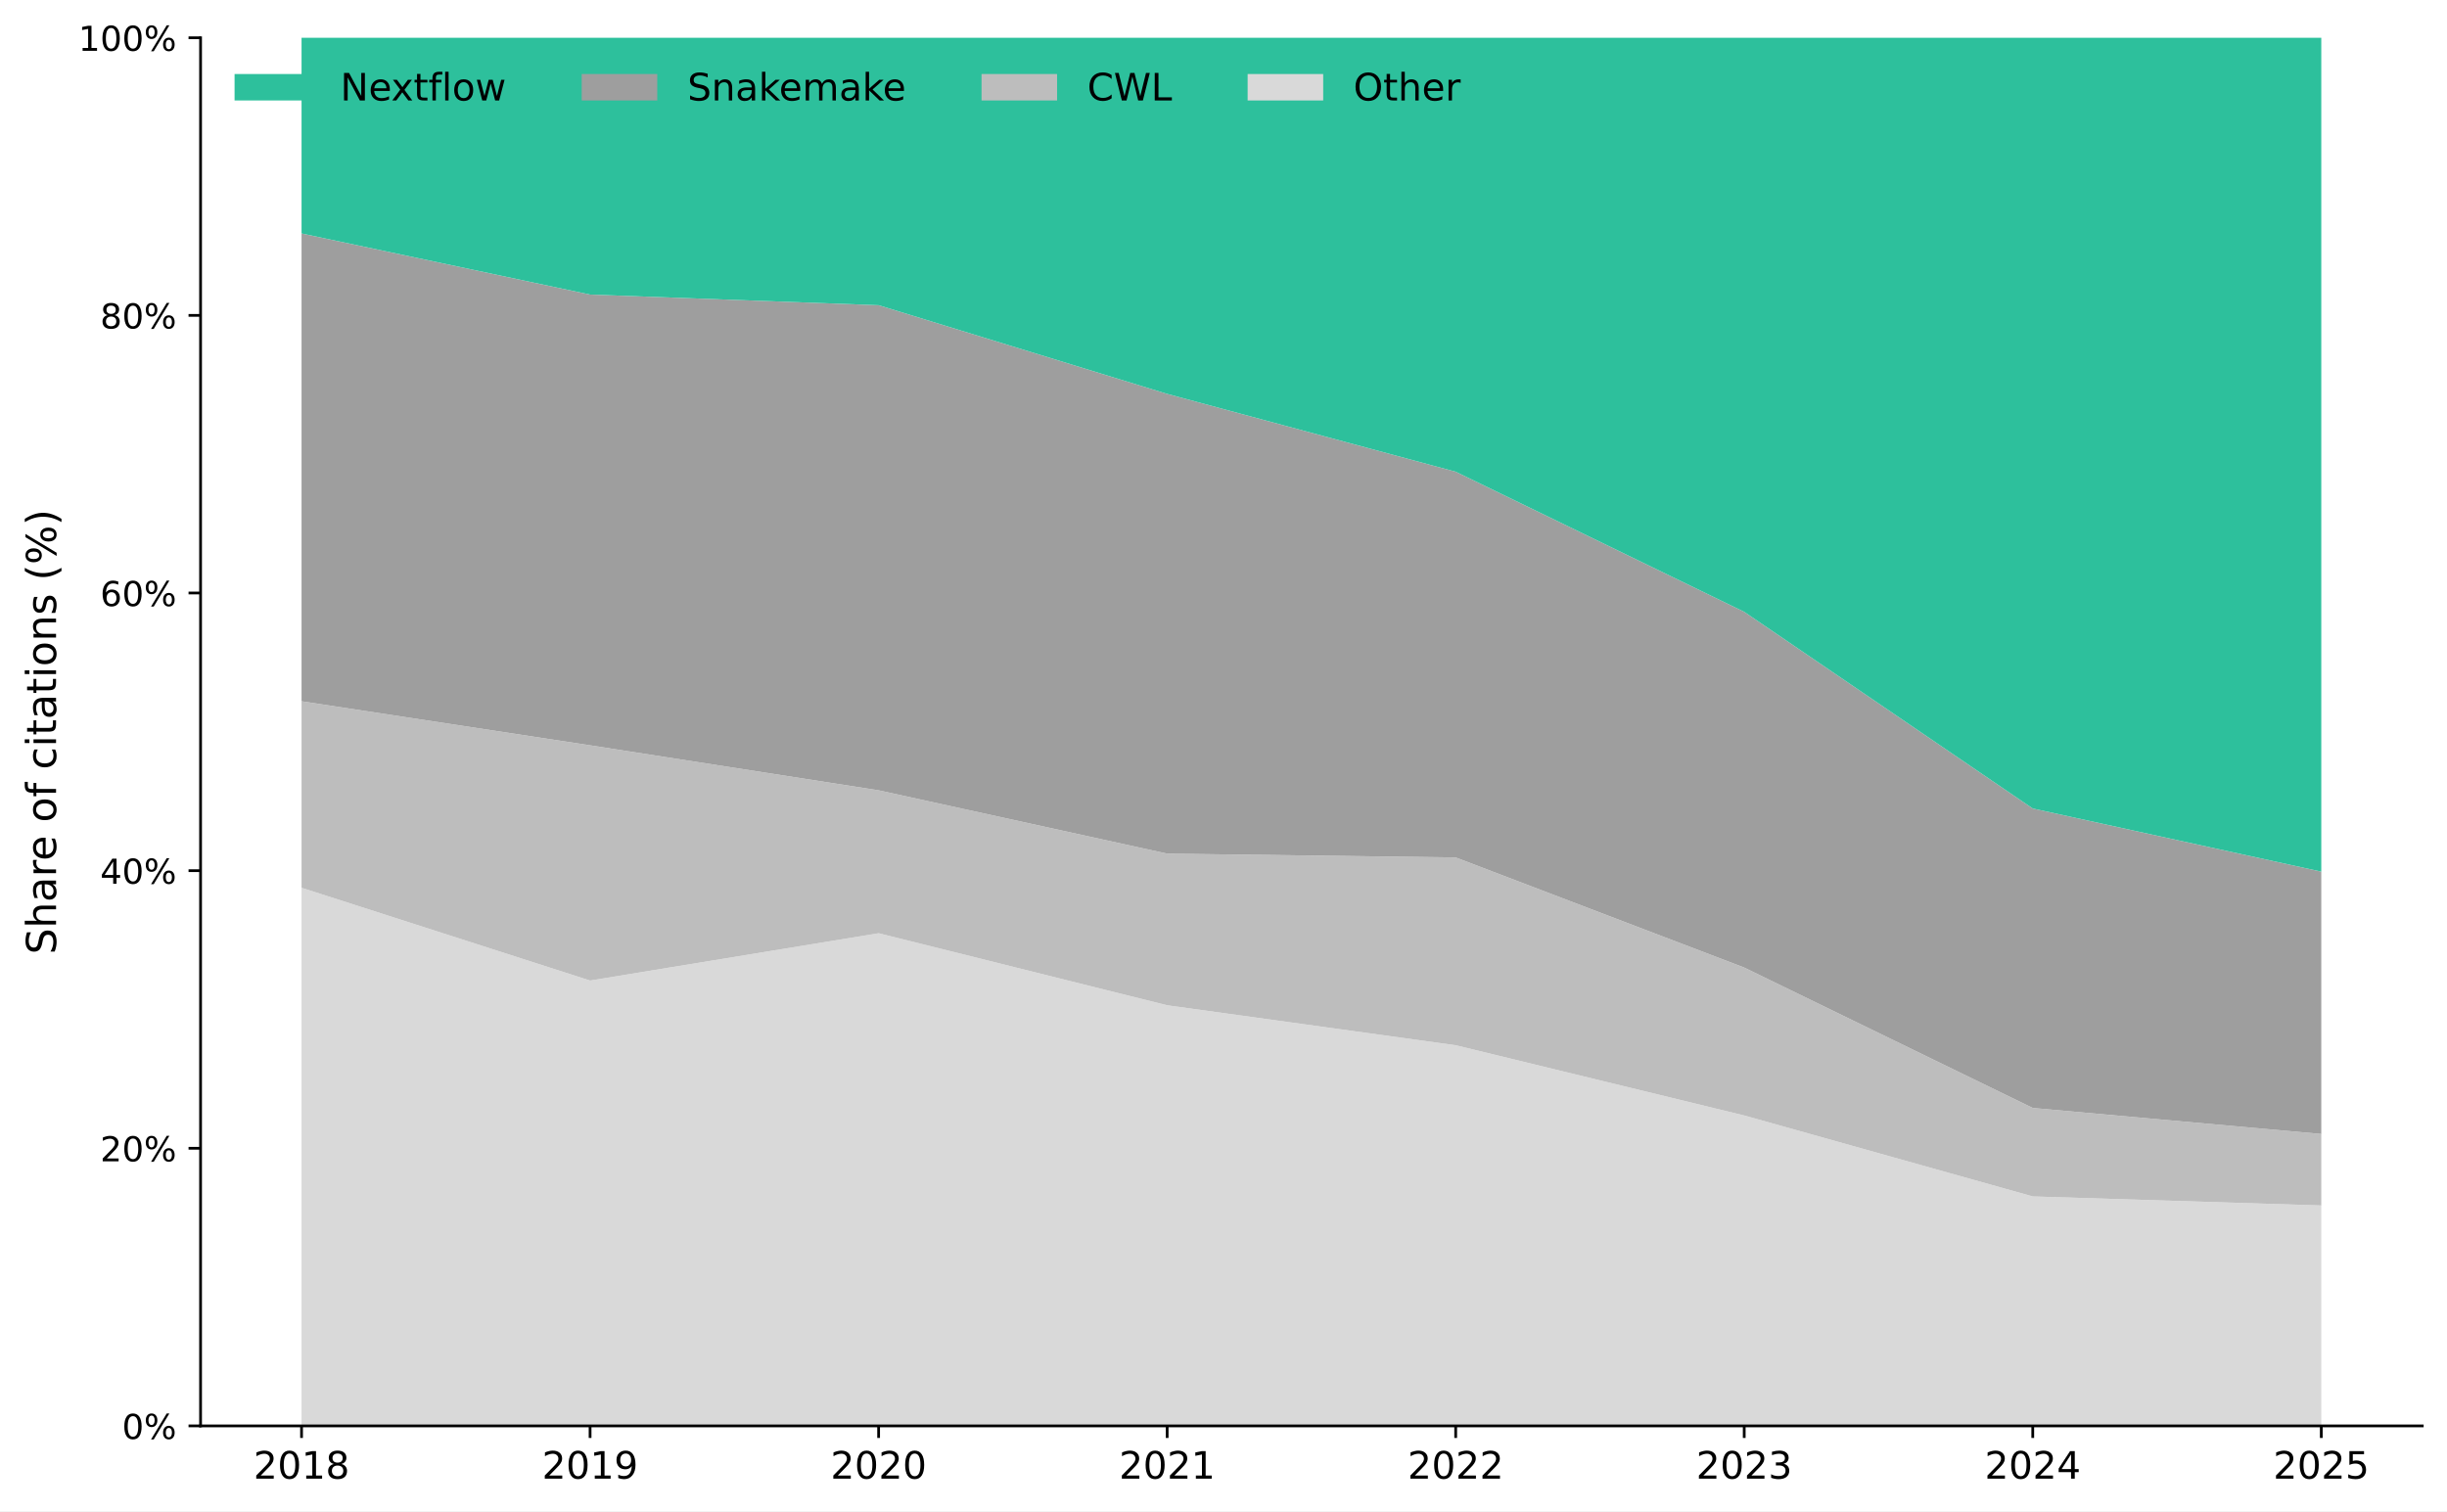
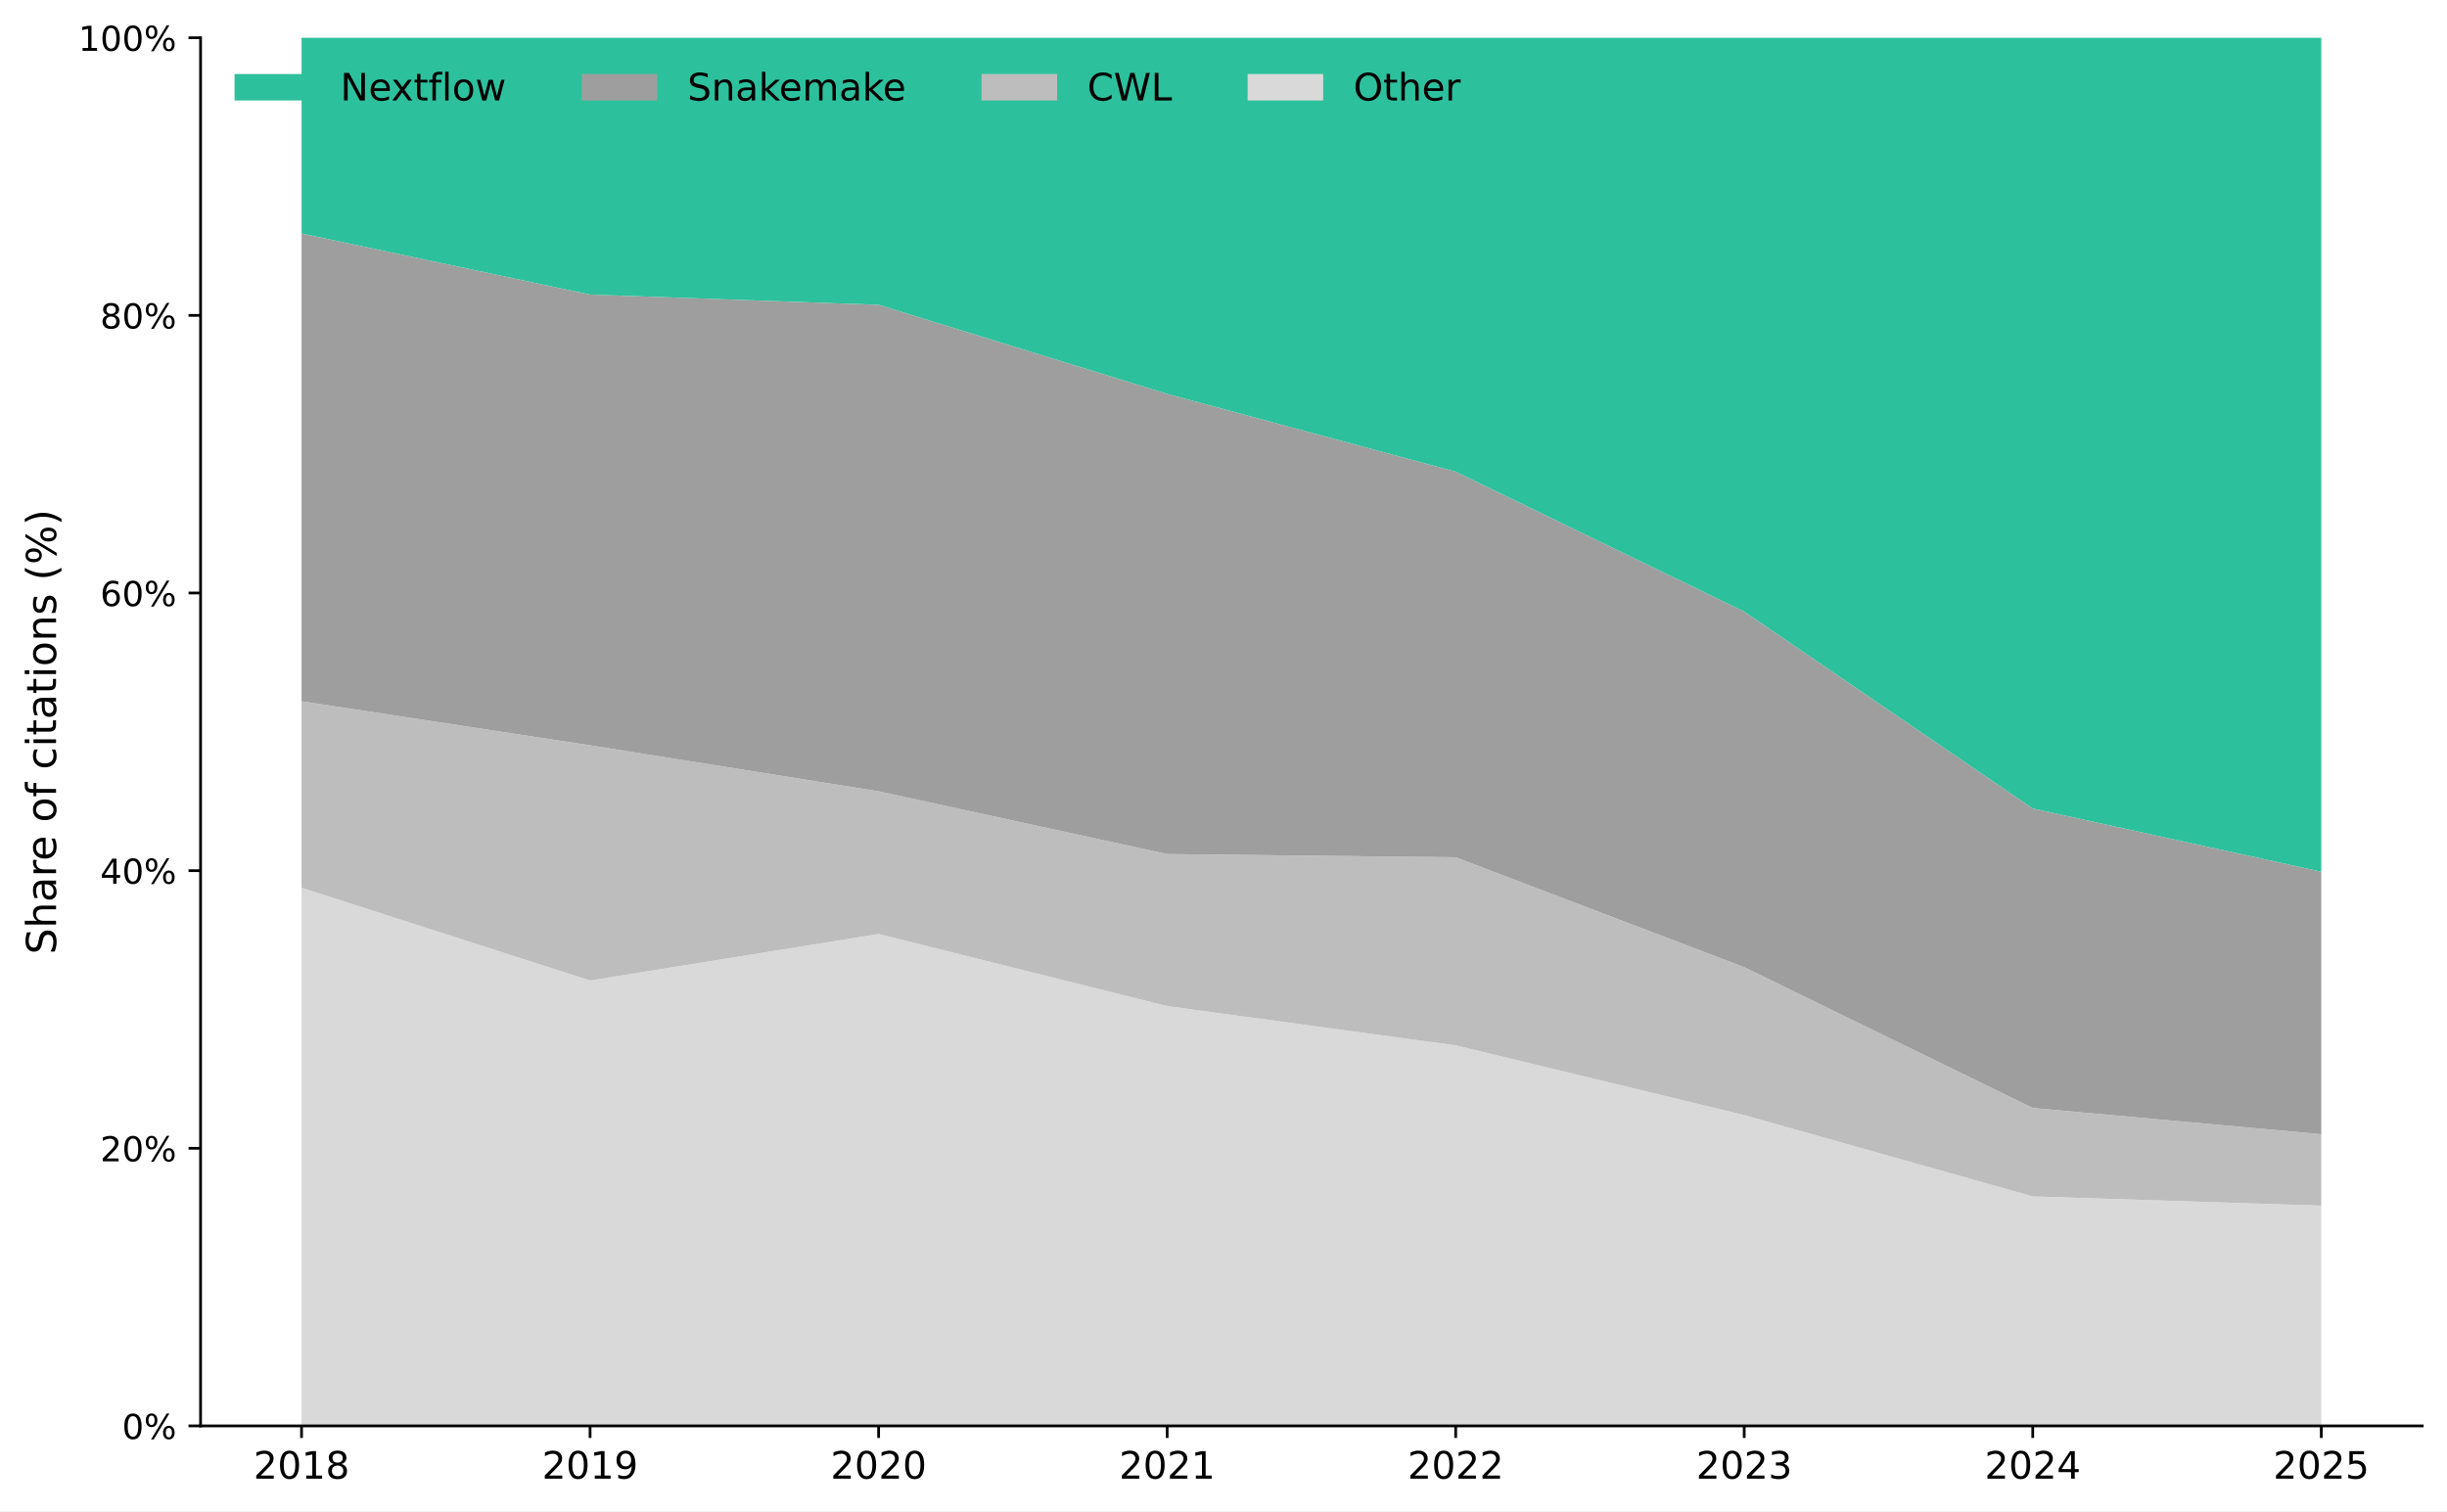
<svg xmlns="http://www.w3.org/2000/svg" xmlns:xlink="http://www.w3.org/1999/xlink" width="712.548pt" height="440.125pt" viewBox="0 0 712.548 440.125" version="1.1">
  <defs>
    <style type="text/css">*{stroke-linejoin: round; stroke-linecap: butt}</style>
  </defs>
  <g id="figure_1">
    <g id="patch_1">
      <path d="M -0 440.125  L 712.548 440.125  L 712.548 0  L -0 0  z " style="fill: #ffffff" />
    </g>
    <g id="axes_1">
      <g id="patch_2">
        <path d="M 58.403 415.279  L 705.348 415.279  L 705.348 10.999  L 58.403 10.999  z " style="fill: #ffffff" />
      </g>
      <g id="FillBetweenPolyCollection_1">
-         <path d="M 87.809 258.554  L 87.809 415.279  L 171.828 415.279  L 255.847 415.279  L 339.866 415.279  L 423.885 415.279  L 507.904 415.279  L 591.922 415.279  L 675.941 415.279  L 675.941 351.078  L 675.941 351.078  L 591.922 348.445  L 507.904 324.869  L 423.885 304.416  L 339.866 292.776  L 255.847 271.795  L 171.828 285.575  L 87.809 258.554  z " clip-path="url(#pa1853ed774)" style="fill: #d9d9d9" />
+         <path d="M 87.809 258.554  L 87.809 415.279  L 171.828 415.279  L 255.847 415.279  L 339.866 415.279  L 423.885 415.279  L 507.904 415.279  L 591.922 415.279  L 675.941 415.279  L 675.941 351.13  L 675.941 351.13  L 591.922 348.445  L 507.904 324.756  L 423.885 304.449  L 339.866 293.018  L 255.847 272.018  L 171.828 285.575  L 87.809 258.554  z " clip-path="url(#p657e60213e)" style="fill: #d9d9d9" />
      </g>
      <g id="FillBetweenPolyCollection_2">
-         <path d="M 87.809 204.234  L 87.809 258.554  L 171.828 285.575  L 255.847 271.795  L 339.866 292.776  L 423.885 304.416  L 507.904 324.869  L 591.922 348.445  L 675.941 351.078  L 675.941 330.259  L 675.941 330.259  L 591.922 322.682  L 507.904 281.789  L 423.885 249.724  L 339.866 248.611  L 255.847 230.168  L 171.828 217.062  L 87.809 204.234  z " clip-path="url(#pa1853ed774)" style="fill: #bdbdbd" />
+         <path d="M 87.809 204.234  L 87.809 258.554  L 171.828 285.575  L 255.847 272.018  L 339.866 293.018  L 423.885 304.449  L 507.904 324.756  L 591.922 348.445  L 675.941 351.13  L 675.941 330.328  L 675.941 330.328  L 591.922 322.682  L 507.904 281.691  L 423.885 249.682  L 339.866 248.741  L 255.847 230.457  L 171.828 217.062  L 87.809 204.234  z " clip-path="url(#p657e60213e)" style="fill: #bdbdbd" />
      </g>
      <g id="FillBetweenPolyCollection_3">
-         <path d="M 87.809 67.99  L 87.809 204.234  L 171.828 217.062  L 255.847 230.168  L 339.866 248.611  L 423.885 249.724  L 507.904 281.789  L 591.922 322.682  L 675.941 330.259  L 675.941 253.851  L 675.941 253.851  L 591.922 235.47  L 507.904 178.191  L 423.885 137.383  L 339.866 114.717  L 255.847 88.891  L 171.828 85.788  L 87.809 67.99  z " clip-path="url(#pa1853ed774)" style="fill: #9e9e9e" />
+         <path d="M 87.809 67.99  L 87.809 204.234  L 171.828 217.062  L 255.847 230.457  L 339.866 248.741  L 423.885 249.682  L 507.904 281.691  L 591.922 322.682  L 675.941 330.328  L 675.941 253.872  L 675.941 253.872  L 591.922 235.47  L 507.904 178.131  L 423.885 137.371  L 339.866 114.712  L 255.847 88.77  L 171.828 85.788  L 87.809 67.99  z " clip-path="url(#p657e60213e)" style="fill: #9e9e9e" />
      </g>
      <g id="FillBetweenPolyCollection_4">
-         <path d="M 87.809 10.999  L 87.809 67.99  L 171.828 85.788  L 255.847 88.891  L 339.866 114.717  L 423.885 137.383  L 507.904 178.191  L 591.922 235.47  L 675.941 253.851  L 675.941 10.999  L 675.941 10.999  L 591.922 10.999  L 507.904 10.999  L 423.885 10.999  L 339.866 10.999  L 255.847 10.999  L 171.828 10.999  L 87.809 10.999  z " clip-path="url(#pa1853ed774)" style="fill: #2dc09c" />
+         <path d="M 87.809 10.999  L 87.809 67.99  L 171.828 85.788  L 255.847 88.77  L 339.866 114.712  L 423.885 137.371  L 507.904 178.131  L 591.922 235.47  L 675.941 253.872  L 675.941 10.999  L 675.941 10.999  L 591.922 10.999  L 507.904 10.999  L 423.885 10.999  L 339.866 10.999  L 255.847 10.999  L 171.828 10.999  L 87.809 10.999  z " clip-path="url(#p657e60213e)" style="fill: #2dc09c" />
      </g>
      <g id="matplotlib.axis_1">
        <g id="xtick_1">
          <g id="line2d_1">
            <defs>
-               <path id="m1a00073adc" d="M 0 0  L 0 3.5  " style="stroke: #000000; stroke-width: 0.8" />
-             </defs>
-             <g>
-               <use xlink:href="#m1a00073adc" x="87.809" y="415.279" style="stroke: #000000; stroke-width: 0.8" />
+               <path id="ma1d5e01284" d="M 0 0  L 0 3.5  " style="stroke: #000000; stroke-width: 0.8" />
+             </defs>
+             <g>
+               <use xlink:href="#ma1d5e01284" x="87.809" y="415.279" style="stroke: #000000; stroke-width: 0.8" />
            </g>
          </g>
          <g id="text_1">
            <g transform="translate(73.8119 430.6375) scale(0.11 -0.11)">
              <defs>
                <path id="DejaVuSans-32" d="M 1228 531  L 3431 531  L 3431 0  L 469 0  L 469 531  Q 828 903 1448 1529  Q 2069 2156 2228 2338  Q 2531 2678 2651 2914  Q 2772 3150 2772 3378  Q 2772 3750 2511 3984  Q 2250 4219 1831 4219  Q 1534 4219 1204 4116  Q 875 4013 500 3803  L 500 4441  Q 881 4594 1212 4672  Q 1544 4750 1819 4750  Q 2544 4750 2975 4387  Q 3406 4025 3406 3419  Q 3406 3131 3298 2873  Q 3191 2616 2906 2266  Q 2828 2175 2409 1742  Q 1991 1309 1228 531  z " transform="scale(0.015625)" />
                <path id="DejaVuSans-30" d="M 2034 4250  Q 1547 4250 1301 3770  Q 1056 3291 1056 2328  Q 1056 1369 1301 889  Q 1547 409 2034 409  Q 2525 409 2770 889  Q 3016 1369 3016 2328  Q 3016 3291 2770 3770  Q 2525 4250 2034 4250  z M 2034 4750  Q 2819 4750 3233 4129  Q 3647 3509 3647 2328  Q 3647 1150 3233 529  Q 2819 -91 2034 -91  Q 1250 -91 836 529  Q 422 1150 422 2328  Q 422 3509 836 4129  Q 1250 4750 2034 4750  z " transform="scale(0.015625)" />
                <path id="DejaVuSans-31" d="M 794 531  L 1825 531  L 1825 4091  L 703 3866  L 703 4441  L 1819 4666  L 2450 4666  L 2450 531  L 3481 531  L 3481 0  L 794 0  L 794 531  z " transform="scale(0.015625)" />
                <path id="DejaVuSans-38" d="M 2034 2216  Q 1584 2216 1326 1975  Q 1069 1734 1069 1313  Q 1069 891 1326 650  Q 1584 409 2034 409  Q 2484 409 2743 651  Q 3003 894 3003 1313  Q 3003 1734 2745 1975  Q 2488 2216 2034 2216  z M 1403 2484  Q 997 2584 770 2862  Q 544 3141 544 3541  Q 544 4100 942 4425  Q 1341 4750 2034 4750  Q 2731 4750 3128 4425  Q 3525 4100 3525 3541  Q 3525 3141 3298 2862  Q 3072 2584 2669 2484  Q 3125 2378 3379 2068  Q 3634 1759 3634 1313  Q 3634 634 3220 271  Q 2806 -91 2034 -91  Q 1263 -91 848 271  Q 434 634 434 1313  Q 434 1759 690 2068  Q 947 2378 1403 2484  z M 1172 3481  Q 1172 3119 1398 2916  Q 1625 2713 2034 2713  Q 2441 2713 2670 2916  Q 2900 3119 2900 3481  Q 2900 3844 2670 4047  Q 2441 4250 2034 4250  Q 1625 4250 1398 4047  Q 1172 3844 1172 3481  z " transform="scale(0.015625)" />
              </defs>
              <use xlink:href="#DejaVuSans-32" />
              <use xlink:href="#DejaVuSans-30" transform="translate(63.62305 0)" />
              <use xlink:href="#DejaVuSans-31" transform="translate(127.2461 0)" />
              <use xlink:href="#DejaVuSans-38" transform="translate(190.8691 0)" />
            </g>
          </g>
        </g>
        <g id="xtick_2">
          <g id="line2d_2">
            <g>
-               <use xlink:href="#m1a00073adc" x="171.828" y="415.279" style="stroke: #000000; stroke-width: 0.8" />
+               <use xlink:href="#ma1d5e01284" x="171.828" y="415.279" style="stroke: #000000; stroke-width: 0.8" />
            </g>
          </g>
          <g id="text_2">
            <g transform="translate(157.8307 430.6375) scale(0.11 -0.11)">
              <defs>
                <path id="DejaVuSans-39" d="M 703 97  L 703 672  Q 941 559 1184 500  Q 1428 441 1663 441  Q 2288 441 2617 861  Q 2947 1281 2994 2138  Q 2813 1869 2534 1725  Q 2256 1581 1919 1581  Q 1219 1581 811 2004  Q 403 2428 403 3163  Q 403 3881 828 4315  Q 1253 4750 1959 4750  Q 2769 4750 3195 4129  Q 3622 3509 3622 2328  Q 3622 1225 3098 567  Q 2575 -91 1691 -91  Q 1453 -91 1209 -44  Q 966 3 703 97  z M 1959 2075  Q 2384 2075 2632 2365  Q 2881 2656 2881 3163  Q 2881 3666 2632 3958  Q 2384 4250 1959 4250  Q 1534 4250 1286 3958  Q 1038 3666 1038 3163  Q 1038 2656 1286 2365  Q 1534 2075 1959 2075  z " transform="scale(0.015625)" />
              </defs>
              <use xlink:href="#DejaVuSans-32" />
              <use xlink:href="#DejaVuSans-30" transform="translate(63.62305 0)" />
              <use xlink:href="#DejaVuSans-31" transform="translate(127.2461 0)" />
              <use xlink:href="#DejaVuSans-39" transform="translate(190.8691 0)" />
            </g>
          </g>
        </g>
        <g id="xtick_3">
          <g id="line2d_3">
            <g>
-               <use xlink:href="#m1a00073adc" x="255.847" y="415.279" style="stroke: #000000; stroke-width: 0.8" />
+               <use xlink:href="#ma1d5e01284" x="255.847" y="415.279" style="stroke: #000000; stroke-width: 0.8" />
            </g>
          </g>
          <g id="text_3">
            <g transform="translate(241.8496 430.6375) scale(0.11 -0.11)">
              <use xlink:href="#DejaVuSans-32" />
              <use xlink:href="#DejaVuSans-30" transform="translate(63.62305 0)" />
              <use xlink:href="#DejaVuSans-32" transform="translate(127.2461 0)" />
              <use xlink:href="#DejaVuSans-30" transform="translate(190.8691 0)" />
            </g>
          </g>
        </g>
        <g id="xtick_4">
          <g id="line2d_4">
            <g>
-               <use xlink:href="#m1a00073adc" x="339.866" y="415.279" style="stroke: #000000; stroke-width: 0.8" />
+               <use xlink:href="#ma1d5e01284" x="339.866" y="415.279" style="stroke: #000000; stroke-width: 0.8" />
            </g>
          </g>
          <g id="text_4">
            <g transform="translate(325.8684 430.6375) scale(0.11 -0.11)">
              <use xlink:href="#DejaVuSans-32" />
              <use xlink:href="#DejaVuSans-30" transform="translate(63.62305 0)" />
              <use xlink:href="#DejaVuSans-32" transform="translate(127.2461 0)" />
              <use xlink:href="#DejaVuSans-31" transform="translate(190.8691 0)" />
            </g>
          </g>
        </g>
        <g id="xtick_5">
          <g id="line2d_5">
            <g>
-               <use xlink:href="#m1a00073adc" x="423.885" y="415.279" style="stroke: #000000; stroke-width: 0.8" />
+               <use xlink:href="#ma1d5e01284" x="423.885" y="415.279" style="stroke: #000000; stroke-width: 0.8" />
            </g>
          </g>
          <g id="text_5">
            <g transform="translate(409.8872 430.6375) scale(0.11 -0.11)">
              <use xlink:href="#DejaVuSans-32" />
              <use xlink:href="#DejaVuSans-30" transform="translate(63.62305 0)" />
              <use xlink:href="#DejaVuSans-32" transform="translate(127.2461 0)" />
              <use xlink:href="#DejaVuSans-32" transform="translate(190.8691 0)" />
            </g>
          </g>
        </g>
        <g id="xtick_6">
          <g id="line2d_6">
            <g>
-               <use xlink:href="#m1a00073adc" x="507.904" y="415.279" style="stroke: #000000; stroke-width: 0.8" />
+               <use xlink:href="#ma1d5e01284" x="507.904" y="415.279" style="stroke: #000000; stroke-width: 0.8" />
            </g>
          </g>
          <g id="text_6">
            <g transform="translate(493.9061 430.6375) scale(0.11 -0.11)">
              <defs>
                <path id="DejaVuSans-33" d="M 2597 2516  Q 3050 2419 3304 2112  Q 3559 1806 3559 1356  Q 3559 666 3084 287  Q 2609 -91 1734 -91  Q 1441 -91 1130 -33  Q 819 25 488 141  L 488 750  Q 750 597 1062 519  Q 1375 441 1716 441  Q 2309 441 2620 675  Q 2931 909 2931 1356  Q 2931 1769 2642 2001  Q 2353 2234 1838 2234  L 1294 2234  L 1294 2753  L 1863 2753  Q 2328 2753 2575 2939  Q 2822 3125 2822 3475  Q 2822 3834 2567 4026  Q 2313 4219 1838 4219  Q 1578 4219 1281 4162  Q 984 4106 628 3988  L 628 4550  Q 988 4650 1302 4700  Q 1616 4750 1894 4750  Q 2613 4750 3031 4423  Q 3450 4097 3450 3541  Q 3450 3153 3228 2886  Q 3006 2619 2597 2516  z " transform="scale(0.015625)" />
              </defs>
              <use xlink:href="#DejaVuSans-32" />
              <use xlink:href="#DejaVuSans-30" transform="translate(63.62305 0)" />
              <use xlink:href="#DejaVuSans-32" transform="translate(127.2461 0)" />
              <use xlink:href="#DejaVuSans-33" transform="translate(190.8691 0)" />
            </g>
          </g>
        </g>
        <g id="xtick_7">
          <g id="line2d_7">
            <g>
-               <use xlink:href="#m1a00073adc" x="591.922" y="415.279" style="stroke: #000000; stroke-width: 0.8" />
+               <use xlink:href="#ma1d5e01284" x="591.922" y="415.279" style="stroke: #000000; stroke-width: 0.8" />
            </g>
          </g>
          <g id="text_7">
            <g transform="translate(577.9249 430.6375) scale(0.11 -0.11)">
              <defs>
                <path id="DejaVuSans-34" d="M 2419 4116  L 825 1625  L 2419 1625  L 2419 4116  z M 2253 4666  L 3047 4666  L 3047 1625  L 3713 1625  L 3713 1100  L 3047 1100  L 3047 0  L 2419 0  L 2419 1100  L 313 1100  L 313 1709  L 2253 4666  z " transform="scale(0.015625)" />
              </defs>
              <use xlink:href="#DejaVuSans-32" />
              <use xlink:href="#DejaVuSans-30" transform="translate(63.62305 0)" />
              <use xlink:href="#DejaVuSans-32" transform="translate(127.2461 0)" />
              <use xlink:href="#DejaVuSans-34" transform="translate(190.8691 0)" />
            </g>
          </g>
        </g>
        <g id="xtick_8">
          <g id="line2d_8">
            <g>
-               <use xlink:href="#m1a00073adc" x="675.941" y="415.279" style="stroke: #000000; stroke-width: 0.8" />
+               <use xlink:href="#ma1d5e01284" x="675.941" y="415.279" style="stroke: #000000; stroke-width: 0.8" />
            </g>
          </g>
          <g id="text_8">
            <g transform="translate(661.9437 430.6375) scale(0.11 -0.11)">
              <defs>
                <path id="DejaVuSans-35" d="M 691 4666  L 3169 4666  L 3169 4134  L 1269 4134  L 1269 2991  Q 1406 3038 1543 3061  Q 1681 3084 1819 3084  Q 2600 3084 3056 2656  Q 3513 2228 3513 1497  Q 3513 744 3044 326  Q 2575 -91 1722 -91  Q 1428 -91 1123 -41  Q 819 9 494 109  L 494 744  Q 775 591 1075 516  Q 1375 441 1709 441  Q 2250 441 2565 725  Q 2881 1009 2881 1497  Q 2881 1984 2565 2268  Q 2250 2553 1709 2553  Q 1456 2553 1204 2497  Q 953 2441 691 2322  L 691 4666  z " transform="scale(0.015625)" />
              </defs>
              <use xlink:href="#DejaVuSans-32" />
              <use xlink:href="#DejaVuSans-30" transform="translate(63.62305 0)" />
              <use xlink:href="#DejaVuSans-32" transform="translate(127.2461 0)" />
              <use xlink:href="#DejaVuSans-35" transform="translate(190.8691 0)" />
            </g>
          </g>
        </g>
      </g>
      <g id="matplotlib.axis_2">
        <g id="ytick_1">
          <g id="line2d_9">
            <defs>
-               <path id="m8eb5078660" d="M 0 0  L -3.5 0  " style="stroke: #000000; stroke-width: 0.8" />
-             </defs>
-             <g>
-               <use xlink:href="#m8eb5078660" x="58.403" y="415.279" style="stroke: #000000; stroke-width: 0.8" />
+               <path id="m65de06b2cf" d="M 0 0  L -3.5 0  " style="stroke: #000000; stroke-width: 0.8" />
+             </defs>
+             <g>
+               <use xlink:href="#m65de06b2cf" x="58.403" y="415.279" style="stroke: #000000; stroke-width: 0.8" />
            </g>
          </g>
          <g id="text_9">
            <g transform="translate(35.53875 419.0784) scale(0.1 -0.1)">
              <defs>
                <path id="DejaVuSans-25" d="M 4653 2053  Q 4381 2053 4226 1822  Q 4072 1591 4072 1178  Q 4072 772 4226 539  Q 4381 306 4653 306  Q 4919 306 5073 539  Q 5228 772 5228 1178  Q 5228 1588 5073 1820  Q 4919 2053 4653 2053  z M 4653 2450  Q 5147 2450 5437 2106  Q 5728 1763 5728 1178  Q 5728 594 5436 251  Q 5144 -91 4653 -91  Q 4153 -91 3862 251  Q 3572 594 3572 1178  Q 3572 1766 3864 2108  Q 4156 2450 4653 2450  z M 1428 4353  Q 1159 4353 1004 4120  Q 850 3888 850 3481  Q 850 3069 1003 2837  Q 1156 2606 1428 2606  Q 1700 2606 1854 2837  Q 2009 3069 2009 3481  Q 2009 3884 1853 4118  Q 1697 4353 1428 4353  z M 4250 4750  L 4750 4750  L 1831 -91  L 1331 -91  L 4250 4750  z M 1428 4750  Q 1922 4750 2215 4408  Q 2509 4066 2509 3481  Q 2509 2891 2217 2550  Q 1925 2209 1428 2209  Q 931 2209 642 2551  Q 353 2894 353 3481  Q 353 4063 643 4406  Q 934 4750 1428 4750  z " transform="scale(0.015625)" />
              </defs>
              <use xlink:href="#DejaVuSans-30" />
              <use xlink:href="#DejaVuSans-25" transform="translate(63.62305 0)" />
            </g>
          </g>
        </g>
        <g id="ytick_2">
          <g id="line2d_10">
            <g>
-               <use xlink:href="#m8eb5078660" x="58.403" y="334.423" style="stroke: #000000; stroke-width: 0.8" />
+               <use xlink:href="#m65de06b2cf" x="58.403" y="334.423" style="stroke: #000000; stroke-width: 0.8" />
            </g>
          </g>
          <g id="text_10">
            <g transform="translate(29.17625 338.2224) scale(0.1 -0.1)">
              <use xlink:href="#DejaVuSans-32" />
              <use xlink:href="#DejaVuSans-30" transform="translate(63.62305 0)" />
              <use xlink:href="#DejaVuSans-25" transform="translate(127.2461 0)" />
            </g>
          </g>
        </g>
        <g id="ytick_3">
          <g id="line2d_11">
            <g>
-               <use xlink:href="#m8eb5078660" x="58.403" y="253.567" style="stroke: #000000; stroke-width: 0.8" />
+               <use xlink:href="#m65de06b2cf" x="58.403" y="253.567" style="stroke: #000000; stroke-width: 0.8" />
            </g>
          </g>
          <g id="text_11">
            <g transform="translate(29.17625 257.3664) scale(0.1 -0.1)">
              <use xlink:href="#DejaVuSans-34" />
              <use xlink:href="#DejaVuSans-30" transform="translate(63.62305 0)" />
              <use xlink:href="#DejaVuSans-25" transform="translate(127.2461 0)" />
            </g>
          </g>
        </g>
        <g id="ytick_4">
          <g id="line2d_12">
            <g>
-               <use xlink:href="#m8eb5078660" x="58.403" y="172.711" style="stroke: #000000; stroke-width: 0.8" />
+               <use xlink:href="#m65de06b2cf" x="58.403" y="172.711" style="stroke: #000000; stroke-width: 0.8" />
            </g>
          </g>
          <g id="text_12">
            <g transform="translate(29.17625 176.5104) scale(0.1 -0.1)">
              <defs>
                <path id="DejaVuSans-36" d="M 2113 2584  Q 1688 2584 1439 2293  Q 1191 2003 1191 1497  Q 1191 994 1439 701  Q 1688 409 2113 409  Q 2538 409 2786 701  Q 3034 994 3034 1497  Q 3034 2003 2786 2293  Q 2538 2584 2113 2584  z M 3366 4563  L 3366 3988  Q 3128 4100 2886 4159  Q 2644 4219 2406 4219  Q 1781 4219 1451 3797  Q 1122 3375 1075 2522  Q 1259 2794 1537 2939  Q 1816 3084 2150 3084  Q 2853 3084 3261 2657  Q 3669 2231 3669 1497  Q 3669 778 3244 343  Q 2819 -91 2113 -91  Q 1303 -91 875 529  Q 447 1150 447 2328  Q 447 3434 972 4092  Q 1497 4750 2381 4750  Q 2619 4750 2861 4703  Q 3103 4656 3366 4563  z " transform="scale(0.015625)" />
              </defs>
              <use xlink:href="#DejaVuSans-36" />
              <use xlink:href="#DejaVuSans-30" transform="translate(63.62305 0)" />
              <use xlink:href="#DejaVuSans-25" transform="translate(127.2461 0)" />
            </g>
          </g>
        </g>
        <g id="ytick_5">
          <g id="line2d_13">
            <g>
-               <use xlink:href="#m8eb5078660" x="58.403" y="91.855" style="stroke: #000000; stroke-width: 0.8" />
+               <use xlink:href="#m65de06b2cf" x="58.403" y="91.855" style="stroke: #000000; stroke-width: 0.8" />
            </g>
          </g>
          <g id="text_13">
            <g transform="translate(29.17625 95.65444) scale(0.1 -0.1)">
              <use xlink:href="#DejaVuSans-38" />
              <use xlink:href="#DejaVuSans-30" transform="translate(63.62305 0)" />
              <use xlink:href="#DejaVuSans-25" transform="translate(127.2461 0)" />
            </g>
          </g>
        </g>
        <g id="ytick_6">
          <g id="line2d_14">
            <g>
-               <use xlink:href="#m8eb5078660" x="58.403" y="10.999" style="stroke: #000000; stroke-width: 0.8" />
+               <use xlink:href="#m65de06b2cf" x="58.403" y="10.999" style="stroke: #000000; stroke-width: 0.8" />
            </g>
          </g>
          <g id="text_14">
            <g transform="translate(22.81375 14.79844) scale(0.1 -0.1)">
              <use xlink:href="#DejaVuSans-31" />
              <use xlink:href="#DejaVuSans-30" transform="translate(63.62305 0)" />
              <use xlink:href="#DejaVuSans-30" transform="translate(127.2461 0)" />
              <use xlink:href="#DejaVuSans-25" transform="translate(190.8691 0)" />
            </g>
          </g>
        </g>
        <g id="text_15">
          <g transform="translate(16.31812 277.9514) rotate(-90) scale(0.12 -0.12)">
            <defs>
              <path id="DejaVuSans-53" d="M 3425 4513  L 3425 3897  Q 3066 4069 2747 4153  Q 2428 4238 2131 4238  Q 1616 4238 1336 4038  Q 1056 3838 1056 3469  Q 1056 3159 1242 3001  Q 1428 2844 1947 2747  L 2328 2669  Q 3034 2534 3370 2195  Q 3706 1856 3706 1288  Q 3706 609 3251 259  Q 2797 -91 1919 -91  Q 1588 -91 1214 -16  Q 841 59 441 206  L 441 856  Q 825 641 1194 531  Q 1563 422 1919 422  Q 2459 422 2753 634  Q 3047 847 3047 1241  Q 3047 1584 2836 1778  Q 2625 1972 2144 2069  L 1759 2144  Q 1053 2284 737 2584  Q 422 2884 422 3419  Q 422 4038 858 4394  Q 1294 4750 2059 4750  Q 2388 4750 2728 4690  Q 3069 4631 3425 4513  z " transform="scale(0.015625)" />
              <path id="DejaVuSans-68" d="M 3513 2113  L 3513 0  L 2938 0  L 2938 2094  Q 2938 2591 2744 2837  Q 2550 3084 2163 3084  Q 1697 3084 1428 2787  Q 1159 2491 1159 1978  L 1159 0  L 581 0  L 581 4863  L 1159 4863  L 1159 2956  Q 1366 3272 1645 3428  Q 1925 3584 2291 3584  Q 2894 3584 3203 3211  Q 3513 2838 3513 2113  z " transform="scale(0.015625)" />
              <path id="DejaVuSans-61" d="M 2194 1759  Q 1497 1759 1228 1600  Q 959 1441 959 1056  Q 959 750 1161 570  Q 1363 391 1709 391  Q 2188 391 2477 730  Q 2766 1069 2766 1631  L 2766 1759  L 2194 1759  z M 3341 1997  L 3341 0  L 2766 0  L 2766 531  Q 2569 213 2275 61  Q 1981 -91 1556 -91  Q 1019 -91 701 211  Q 384 513 384 1019  Q 384 1609 779 1909  Q 1175 2209 1959 2209  L 2766 2209  L 2766 2266  Q 2766 2663 2505 2880  Q 2244 3097 1772 3097  Q 1472 3097 1187 3025  Q 903 2953 641 2809  L 641 3341  Q 956 3463 1253 3523  Q 1550 3584 1831 3584  Q 2591 3584 2966 3190  Q 3341 2797 3341 1997  z " transform="scale(0.015625)" />
              <path id="DejaVuSans-72" d="M 2631 2963  Q 2534 3019 2420 3045  Q 2306 3072 2169 3072  Q 1681 3072 1420 2755  Q 1159 2438 1159 1844  L 1159 0  L 581 0  L 581 3500  L 1159 3500  L 1159 2956  Q 1341 3275 1631 3429  Q 1922 3584 2338 3584  Q 2397 3584 2469 3576  Q 2541 3569 2628 3553  L 2631 2963  z " transform="scale(0.015625)" />
              <path id="DejaVuSans-65" d="M 3597 1894  L 3597 1613  L 953 1613  Q 991 1019 1311 708  Q 1631 397 2203 397  Q 2534 397 2845 478  Q 3156 559 3463 722  L 3463 178  Q 3153 47 2828 -22  Q 2503 -91 2169 -91  Q 1331 -91 842 396  Q 353 884 353 1716  Q 353 2575 817 3079  Q 1281 3584 2069 3584  Q 2775 3584 3186 3129  Q 3597 2675 3597 1894  z M 3022 2063  Q 3016 2534 2758 2815  Q 2500 3097 2075 3097  Q 1594 3097 1305 2825  Q 1016 2553 972 2059  L 3022 2063  z " transform="scale(0.015625)" />
              <path id="DejaVuSans-20" transform="scale(0.015625)" />
              <path id="DejaVuSans-6f" d="M 1959 3097  Q 1497 3097 1228 2736  Q 959 2375 959 1747  Q 959 1119 1226 758  Q 1494 397 1959 397  Q 2419 397 2687 759  Q 2956 1122 2956 1747  Q 2956 2369 2687 2733  Q 2419 3097 1959 3097  z M 1959 3584  Q 2709 3584 3137 3096  Q 3566 2609 3566 1747  Q 3566 888 3137 398  Q 2709 -91 1959 -91  Q 1206 -91 779 398  Q 353 888 353 1747  Q 353 2609 779 3096  Q 1206 3584 1959 3584  z " transform="scale(0.015625)" />
              <path id="DejaVuSans-66" d="M 2375 4863  L 2375 4384  L 1825 4384  Q 1516 4384 1395 4259  Q 1275 4134 1275 3809  L 1275 3500  L 2222 3500  L 2222 3053  L 1275 3053  L 1275 0  L 697 0  L 697 3053  L 147 3053  L 147 3500  L 697 3500  L 697 3744  Q 697 4328 969 4595  Q 1241 4863 1831 4863  L 2375 4863  z " transform="scale(0.015625)" />
              <path id="DejaVuSans-63" d="M 3122 3366  L 3122 2828  Q 2878 2963 2633 3030  Q 2388 3097 2138 3097  Q 1578 3097 1268 2742  Q 959 2388 959 1747  Q 959 1106 1268 751  Q 1578 397 2138 397  Q 2388 397 2633 464  Q 2878 531 3122 666  L 3122 134  Q 2881 22 2623 -34  Q 2366 -91 2075 -91  Q 1284 -91 818 406  Q 353 903 353 1747  Q 353 2603 823 3093  Q 1294 3584 2113 3584  Q 2378 3584 2631 3529  Q 2884 3475 3122 3366  z " transform="scale(0.015625)" />
              <path id="DejaVuSans-69" d="M 603 3500  L 1178 3500  L 1178 0  L 603 0  L 603 3500  z M 603 4863  L 1178 4863  L 1178 4134  L 603 4134  L 603 4863  z " transform="scale(0.015625)" />
              <path id="DejaVuSans-74" d="M 1172 4494  L 1172 3500  L 2356 3500  L 2356 3053  L 1172 3053  L 1172 1153  Q 1172 725 1289 603  Q 1406 481 1766 481  L 2356 481  L 2356 0  L 1766 0  Q 1100 0 847 248  Q 594 497 594 1153  L 594 3053  L 172 3053  L 172 3500  L 594 3500  L 594 4494  L 1172 4494  z " transform="scale(0.015625)" />
              <path id="DejaVuSans-6e" d="M 3513 2113  L 3513 0  L 2938 0  L 2938 2094  Q 2938 2591 2744 2837  Q 2550 3084 2163 3084  Q 1697 3084 1428 2787  Q 1159 2491 1159 1978  L 1159 0  L 581 0  L 581 3500  L 1159 3500  L 1159 2956  Q 1366 3272 1645 3428  Q 1925 3584 2291 3584  Q 2894 3584 3203 3211  Q 3513 2838 3513 2113  z " transform="scale(0.015625)" />
              <path id="DejaVuSans-73" d="M 2834 3397  L 2834 2853  Q 2591 2978 2328 3040  Q 2066 3103 1784 3103  Q 1356 3103 1142 2972  Q 928 2841 928 2578  Q 928 2378 1081 2264  Q 1234 2150 1697 2047  L 1894 2003  Q 2506 1872 2764 1633  Q 3022 1394 3022 966  Q 3022 478 2636 193  Q 2250 -91 1575 -91  Q 1294 -91 989 -36  Q 684 19 347 128  L 347 722  Q 666 556 975 473  Q 1284 391 1588 391  Q 1994 391 2212 530  Q 2431 669 2431 922  Q 2431 1156 2273 1281  Q 2116 1406 1581 1522  L 1381 1569  Q 847 1681 609 1914  Q 372 2147 372 2553  Q 372 3047 722 3315  Q 1072 3584 1716 3584  Q 2034 3584 2315 3537  Q 2597 3491 2834 3397  z " transform="scale(0.015625)" />
              <path id="DejaVuSans-28" d="M 1984 4856  Q 1566 4138 1362 3434  Q 1159 2731 1159 2009  Q 1159 1288 1364 580  Q 1569 -128 1984 -844  L 1484 -844  Q 1016 -109 783 600  Q 550 1309 550 2009  Q 550 2706 781 3412  Q 1013 4119 1484 4856  L 1984 4856  z " transform="scale(0.015625)" />
              <path id="DejaVuSans-29" d="M 513 4856  L 1013 4856  Q 1481 4119 1714 3412  Q 1947 2706 1947 2009  Q 1947 1309 1714 600  Q 1481 -109 1013 -844  L 513 -844  Q 928 -128 1133 580  Q 1338 1288 1338 2009  Q 1338 2731 1133 3434  Q 928 4138 513 4856  z " transform="scale(0.015625)" />
            </defs>
            <use xlink:href="#DejaVuSans-53" />
            <use xlink:href="#DejaVuSans-68" transform="translate(63.47656 0)" />
            <use xlink:href="#DejaVuSans-61" transform="translate(126.8555 0)" />
            <use xlink:href="#DejaVuSans-72" transform="translate(188.1348 0)" />
            <use xlink:href="#DejaVuSans-65" transform="translate(226.998 0)" />
            <use xlink:href="#DejaVuSans-20" transform="translate(288.5215 0)" />
            <use xlink:href="#DejaVuSans-6f" transform="translate(320.3086 0)" />
            <use xlink:href="#DejaVuSans-66" transform="translate(381.4902 0)" />
            <use xlink:href="#DejaVuSans-20" transform="translate(416.6953 0)" />
            <use xlink:href="#DejaVuSans-63" transform="translate(448.4824 0)" />
            <use xlink:href="#DejaVuSans-69" transform="translate(503.4629 0)" />
            <use xlink:href="#DejaVuSans-74" transform="translate(531.2461 0)" />
            <use xlink:href="#DejaVuSans-61" transform="translate(570.4551 0)" />
            <use xlink:href="#DejaVuSans-74" transform="translate(631.7344 0)" />
            <use xlink:href="#DejaVuSans-69" transform="translate(670.9434 0)" />
            <use xlink:href="#DejaVuSans-6f" transform="translate(698.7266 0)" />
            <use xlink:href="#DejaVuSans-6e" transform="translate(759.9082 0)" />
            <use xlink:href="#DejaVuSans-73" transform="translate(823.2871 0)" />
            <use xlink:href="#DejaVuSans-20" transform="translate(875.3867 0)" />
            <use xlink:href="#DejaVuSans-28" transform="translate(907.1738 0)" />
            <use xlink:href="#DejaVuSans-25" transform="translate(946.1875 0)" />
            <use xlink:href="#DejaVuSans-29" transform="translate(1041.207 0)" />
          </g>
        </g>
      </g>
      <g id="patch_3">
        <path d="M 58.403 415.279  L 58.403 10.999  " style="fill: none; stroke: #000000; stroke-width: 0.8; stroke-linejoin: miter; stroke-linecap: square" />
      </g>
      <g id="patch_4">
        <path d="M 58.403 415.279  L 705.348 415.279  " style="fill: none; stroke: #000000; stroke-width: 0.8; stroke-linejoin: miter; stroke-linecap: square" />
      </g>
      <g id="legend_1">
        <g id="patch_5">
          <path d="M 68.303 29.258  L 90.303 29.258  L 90.303 21.558  L 68.303 21.558  z " style="fill: #2dc09c" />
        </g>
        <g id="text_16">
          <g transform="translate(99.10281 29.2575) scale(0.11 -0.11)">
            <defs>
              <path id="DejaVuSans-4e" d="M 628 4666  L 1478 4666  L 3547 763  L 3547 4666  L 4159 4666  L 4159 0  L 3309 0  L 1241 3903  L 1241 0  L 628 0  L 628 4666  z " transform="scale(0.015625)" />
              <path id="DejaVuSans-78" d="M 3513 3500  L 2247 1797  L 3578 0  L 2900 0  L 1881 1375  L 863 0  L 184 0  L 1544 1831  L 300 3500  L 978 3500  L 1906 2253  L 2834 3500  L 3513 3500  z " transform="scale(0.015625)" />
              <path id="DejaVuSans-6c" d="M 603 4863  L 1178 4863  L 1178 0  L 603 0  L 603 4863  z " transform="scale(0.015625)" />
              <path id="DejaVuSans-77" d="M 269 3500  L 844 3500  L 1563 769  L 2278 3500  L 2956 3500  L 3675 769  L 4391 3500  L 4966 3500  L 4050 0  L 3372 0  L 2619 2869  L 1863 0  L 1184 0  L 269 3500  z " transform="scale(0.015625)" />
            </defs>
            <use xlink:href="#DejaVuSans-4e" />
            <use xlink:href="#DejaVuSans-65" transform="translate(74.80469 0)" />
            <use xlink:href="#DejaVuSans-78" transform="translate(134.5781 0)" />
            <use xlink:href="#DejaVuSans-74" transform="translate(193.7578 0)" />
            <use xlink:href="#DejaVuSans-66" transform="translate(232.9668 0)" />
            <use xlink:href="#DejaVuSans-6c" transform="translate(268.1719 0)" />
            <use xlink:href="#DejaVuSans-6f" transform="translate(295.9551 0)" />
            <use xlink:href="#DejaVuSans-77" transform="translate(357.1367 0)" />
          </g>
        </g>
        <g id="patch_6">
          <path d="M 169.386 29.258  L 191.386 29.258  L 191.386 21.558  L 169.386 21.558  z " style="fill: #9e9e9e" />
        </g>
        <g id="text_17">
          <g transform="translate(200.1859 29.2575) scale(0.11 -0.11)">
            <defs>
              <path id="DejaVuSans-6b" d="M 581 4863  L 1159 4863  L 1159 1991  L 2875 3500  L 3609 3500  L 1753 1863  L 3688 0  L 2938 0  L 1159 1709  L 1159 0  L 581 0  L 581 4863  z " transform="scale(0.015625)" />
              <path id="DejaVuSans-6d" d="M 3328 2828  Q 3544 3216 3844 3400  Q 4144 3584 4550 3584  Q 5097 3584 5394 3201  Q 5691 2819 5691 2113  L 5691 0  L 5113 0  L 5113 2094  Q 5113 2597 4934 2840  Q 4756 3084 4391 3084  Q 3944 3084 3684 2787  Q 3425 2491 3425 1978  L 3425 0  L 2847 0  L 2847 2094  Q 2847 2600 2669 2842  Q 2491 3084 2119 3084  Q 1678 3084 1418 2786  Q 1159 2488 1159 1978  L 1159 0  L 581 0  L 581 3500  L 1159 3500  L 1159 2956  Q 1356 3278 1631 3431  Q 1906 3584 2284 3584  Q 2666 3584 2933 3390  Q 3200 3197 3328 2828  z " transform="scale(0.015625)" />
            </defs>
            <use xlink:href="#DejaVuSans-53" />
            <use xlink:href="#DejaVuSans-6e" transform="translate(63.47656 0)" />
            <use xlink:href="#DejaVuSans-61" transform="translate(126.8555 0)" />
            <use xlink:href="#DejaVuSans-6b" transform="translate(188.1348 0)" />
            <use xlink:href="#DejaVuSans-65" transform="translate(242.4199 0)" />
            <use xlink:href="#DejaVuSans-6d" transform="translate(303.9434 0)" />
            <use xlink:href="#DejaVuSans-61" transform="translate(401.3555 0)" />
            <use xlink:href="#DejaVuSans-6b" transform="translate(462.6348 0)" />
            <use xlink:href="#DejaVuSans-65" transform="translate(516.9199 0)" />
          </g>
        </g>
        <g id="patch_7">
          <path d="M 285.816 29.258  L 307.816 29.258  L 307.816 21.558  L 285.816 21.558  z " style="fill: #bdbdbd" />
        </g>
        <g id="text_18">
          <g transform="translate(316.6158 29.2575) scale(0.11 -0.11)">
            <defs>
              <path id="DejaVuSans-43" d="M 4122 4306  L 4122 3641  Q 3803 3938 3442 4084  Q 3081 4231 2675 4231  Q 1875 4231 1450 3742  Q 1025 3253 1025 2328  Q 1025 1406 1450 917  Q 1875 428 2675 428  Q 3081 428 3442 575  Q 3803 722 4122 1019  L 4122 359  Q 3791 134 3420 21  Q 3050 -91 2638 -91  Q 1578 -91 968 557  Q 359 1206 359 2328  Q 359 3453 968 4101  Q 1578 4750 2638 4750  Q 3056 4750 3426 4639  Q 3797 4528 4122 4306  z " transform="scale(0.015625)" />
              <path id="DejaVuSans-57" d="M 213 4666  L 850 4666  L 1831 722  L 2809 4666  L 3519 4666  L 4500 722  L 5478 4666  L 6119 4666  L 4947 0  L 4153 0  L 3169 4050  L 2175 0  L 1381 0  L 213 4666  z " transform="scale(0.015625)" />
              <path id="DejaVuSans-4c" d="M 628 4666  L 1259 4666  L 1259 531  L 3531 531  L 3531 0  L 628 0  L 628 4666  z " transform="scale(0.015625)" />
            </defs>
            <use xlink:href="#DejaVuSans-43" />
            <use xlink:href="#DejaVuSans-57" transform="translate(69.82422 0)" />
            <use xlink:href="#DejaVuSans-4c" transform="translate(168.7012 0)" />
          </g>
        </g>
        <g id="patch_8">
          <path d="M 363.302 29.258  L 385.302 29.258  L 385.302 21.558  L 363.302 21.558  z " style="fill: #d9d9d9" />
        </g>
        <g id="text_19">
          <g transform="translate(394.1022 29.2575) scale(0.11 -0.11)">
            <defs>
              <path id="DejaVuSans-4f" d="M 2522 4238  Q 1834 4238 1429 3725  Q 1025 3213 1025 2328  Q 1025 1447 1429 934  Q 1834 422 2522 422  Q 3209 422 3611 934  Q 4013 1447 4013 2328  Q 4013 3213 3611 3725  Q 3209 4238 2522 4238  z M 2522 4750  Q 3503 4750 4090 4092  Q 4678 3434 4678 2328  Q 4678 1225 4090 567  Q 3503 -91 2522 -91  Q 1538 -91 948 565  Q 359 1222 359 2328  Q 359 3434 948 4092  Q 1538 4750 2522 4750  z " transform="scale(0.015625)" />
            </defs>
            <use xlink:href="#DejaVuSans-4f" />
            <use xlink:href="#DejaVuSans-74" transform="translate(78.71094 0)" />
            <use xlink:href="#DejaVuSans-68" transform="translate(117.9199 0)" />
            <use xlink:href="#DejaVuSans-65" transform="translate(181.2988 0)" />
            <use xlink:href="#DejaVuSans-72" transform="translate(242.8223 0)" />
          </g>
        </g>
      </g>
    </g>
  </g>
  <defs>
-     <clipPath id="pa1853ed774">
+     <clipPath id="p657e60213e">
      <rect x="58.403" y="10.999" width="646.945" height="404.28" />
    </clipPath>
  </defs>
</svg>
